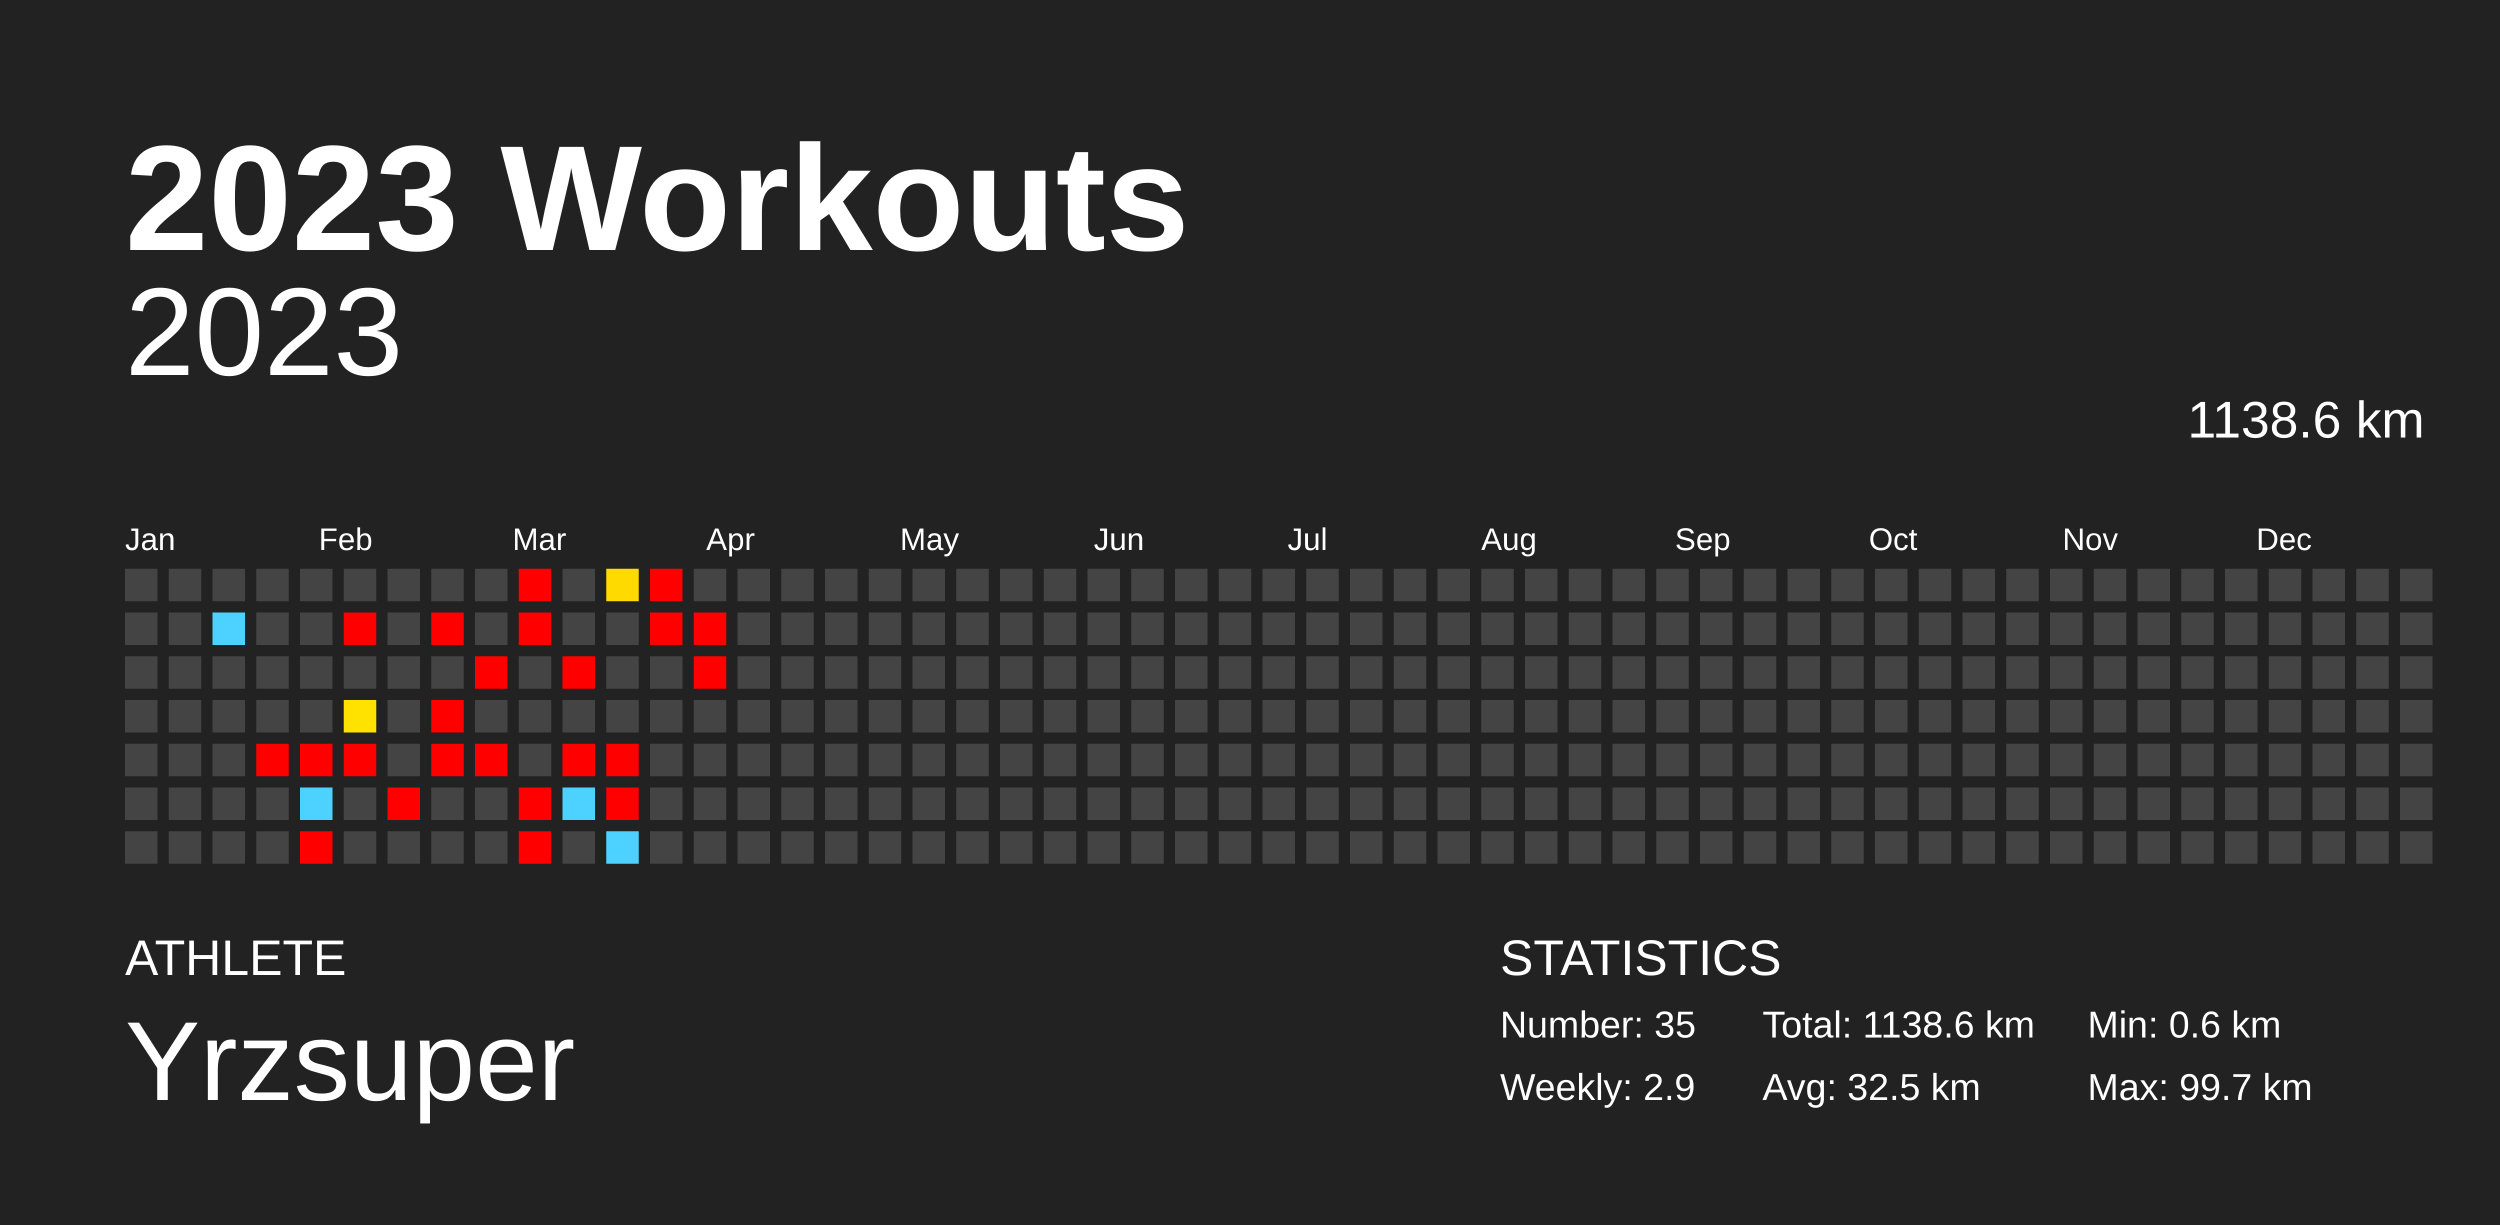
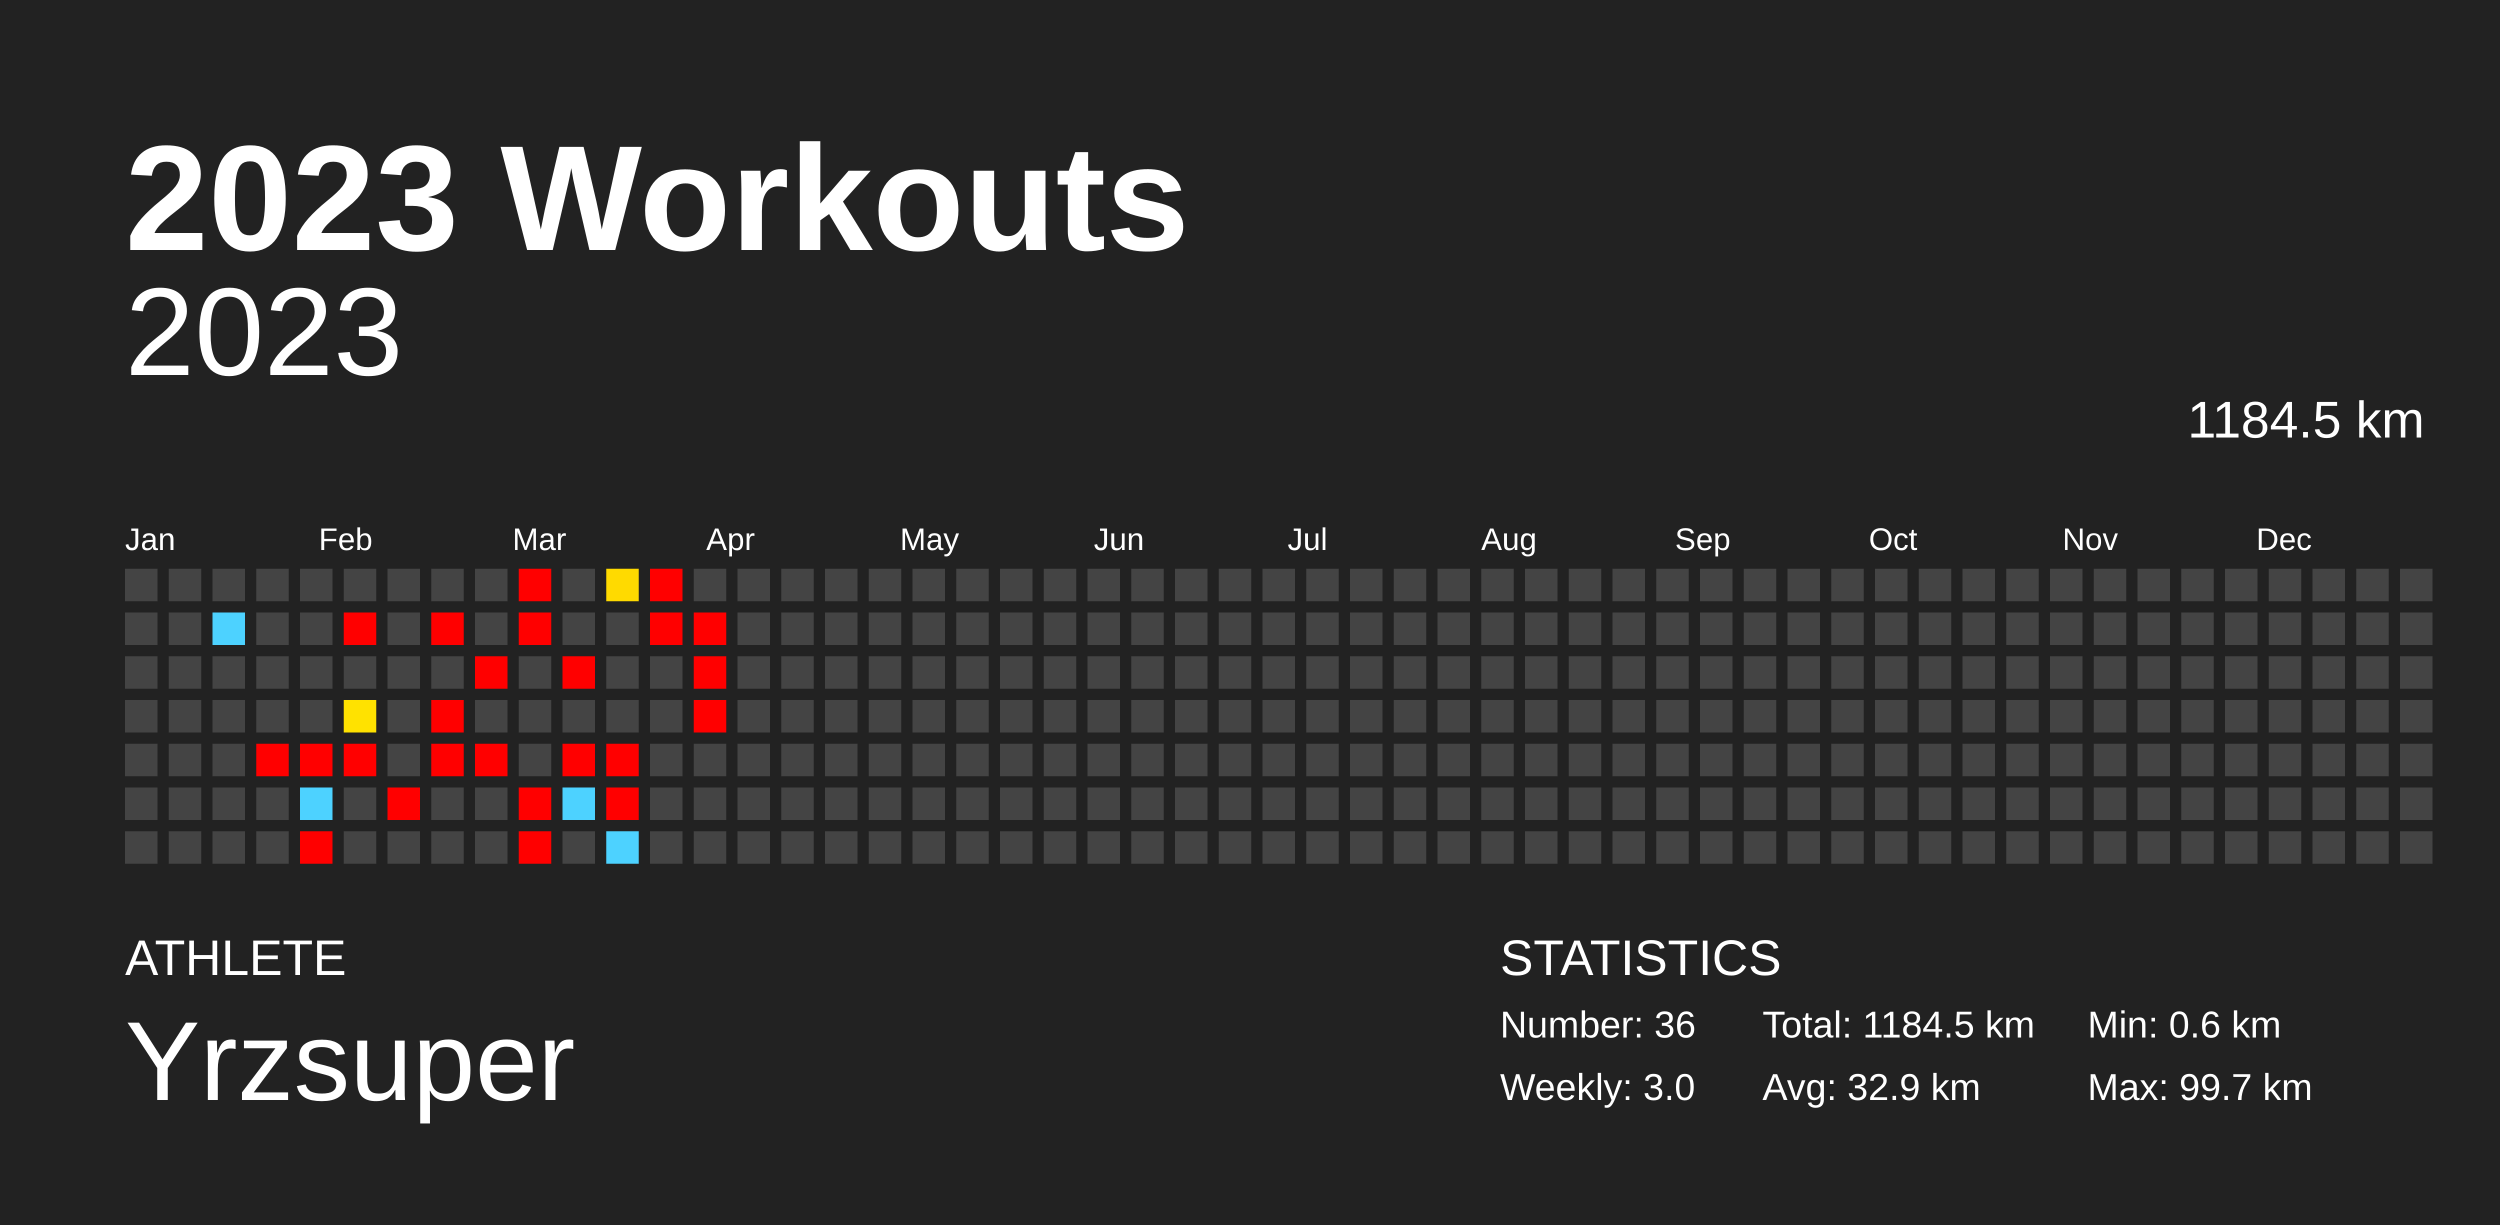
<svg xmlns="http://www.w3.org/2000/svg" baseProfile="full" height="98mm" version="1.1" viewBox="0,0,200,98" width="200mm">
  <defs />
  <rect fill="#222222" height="98" width="200" x="0" y="0" />
  <text fill="#FFFFFF" style="font-size:12px; font-family:Arial; font-weight:bold;" x="10" y="20">2023 Workouts</text>
  <text fill="#FFFFFF" style="font-size:4px; font-family:Arial" x="10" y="78">ATHLETE</text>
  <text fill="#FFFFFF" style="font-size:9px; font-family:Arial" x="10" y="88">Yrzsuper</text>
  <text fill="#FFFFFF" style="font-size:4px; font-family:Arial" x="120" y="78">STATISTICS</text>
-   <text fill="#FFFFFF" style="font-size:3px; font-family:Arial" x="120" y="83">Number: 35</text>
-   <text fill="#FFFFFF" style="font-size:3px; font-family:Arial" x="120" y="88">Weekly: 2.9</text>
-   <text fill="#FFFFFF" style="font-size:3px; font-family:Arial" x="141" y="83">Total: 1138.6 km</text>
-   <text fill="#FFFFFF" style="font-size:3px; font-family:Arial" x="141" y="88">Avg: 32.5 km</text>
+   <text fill="#FFFFFF" style="font-size:3px; font-family:Arial" x="120" y="83">Number: 36</text>
+   <text fill="#FFFFFF" style="font-size:3px; font-family:Arial" x="120" y="88">Weekly: 3.0</text>
+   <text fill="#FFFFFF" style="font-size:3px; font-family:Arial" x="141" y="83">Total: 1184.5 km</text>
+   <text fill="#FFFFFF" style="font-size:3px; font-family:Arial" x="141" y="88">Avg: 32.9 km</text>
  <text fill="#FFFFFF" style="font-size:3px; font-family:Arial" x="167" y="83">Min: 0.6 km</text>
  <text fill="#FFFFFF" style="font-size:3px; font-family:Arial" x="167" y="88">Max: 99.7 km</text>
  <text alignment-baseline="hanging" fill="#FFFFFF" style="font-size:10.0px; font-family:Arial;" x="10" y="30">2023</text>
-   <text alignment-baseline="hanging" fill="#FFFFFF" style="font-size:4.125px; font-family:Arial;" x="175" y="35">1138.6 km</text>
+   <text alignment-baseline="hanging" fill="#FFFFFF" style="font-size:4.125px; font-family:Arial;" x="175" y="35">1184.5 km</text>
  <text fill="#FFFFFF" style="font-size:2.5px; font-family:Arial" x="10.0" y="44">Jan</text>
  <text fill="#FFFFFF" style="font-size:2.5px; font-family:Arial" x="25.5" y="44">Feb</text>
  <text fill="#FFFFFF" style="font-size:2.5px; font-family:Arial" x="41.0" y="44">Mar</text>
  <text fill="#FFFFFF" style="font-size:2.5px; font-family:Arial" x="56.5" y="44">Apr</text>
  <text fill="#FFFFFF" style="font-size:2.5px; font-family:Arial" x="72.0" y="44">May</text>
  <text fill="#FFFFFF" style="font-size:2.5px; font-family:Arial" x="87.5" y="44">Jun</text>
  <text fill="#FFFFFF" style="font-size:2.5px; font-family:Arial" x="103.0" y="44">Jul</text>
  <text fill="#FFFFFF" style="font-size:2.5px; font-family:Arial" x="118.5" y="44">Aug</text>
  <text fill="#FFFFFF" style="font-size:2.5px; font-family:Arial" x="134.0" y="44">Sep</text>
  <text fill="#FFFFFF" style="font-size:2.5px; font-family:Arial" x="149.5" y="44">Oct</text>
  <text fill="#FFFFFF" style="font-size:2.5px; font-family:Arial" x="165.0" y="44">Nov</text>
  <text fill="#FFFFFF" style="font-size:2.5px; font-family:Arial" x="180.5" y="44">Dec</text>
  <rect fill="#444444" height="2.6" width="2.6" x="10.0" y="45.5" />
  <rect fill="#444444" height="2.6" width="2.6" x="10.0" y="49.0" />
  <rect fill="#444444" height="2.6" width="2.6" x="10.0" y="52.5" />
  <rect fill="#444444" height="2.6" width="2.6" x="10.0" y="56.0" />
  <rect fill="#444444" height="2.6" width="2.6" x="10.0" y="59.5" />
  <rect fill="#444444" height="2.6" width="2.6" x="10.0" y="63.0" />
  <rect fill="#444444" height="2.6" width="2.6" x="10.0" y="66.5" />
  <rect fill="#444444" height="2.6" width="2.6" x="13.5" y="45.5" />
  <rect fill="#444444" height="2.6" width="2.6" x="13.5" y="49.0" />
  <rect fill="#444444" height="2.6" width="2.6" x="13.5" y="52.5" />
  <rect fill="#444444" height="2.6" width="2.6" x="13.5" y="56.0" />
  <rect fill="#444444" height="2.6" width="2.6" x="13.5" y="59.5" />
  <rect fill="#444444" height="2.6" width="2.6" x="13.5" y="63.0" />
  <rect fill="#444444" height="2.6" width="2.6" x="13.5" y="66.5" />
  <rect fill="#444444" height="2.6" width="2.6" x="17.0" y="45.5" />
  <rect fill="#4dd2ff" height="2.6" width="2.6" x="17.0" y="49.0" />
  <rect fill="#444444" height="2.6" width="2.6" x="17.0" y="52.5" />
  <rect fill="#444444" height="2.6" width="2.6" x="17.0" y="56.0" />
  <rect fill="#444444" height="2.6" width="2.6" x="17.0" y="59.5" />
  <rect fill="#444444" height="2.6" width="2.6" x="17.0" y="63.0" />
  <rect fill="#444444" height="2.6" width="2.6" x="17.0" y="66.5" />
  <rect fill="#444444" height="2.6" width="2.6" x="20.5" y="45.5" />
  <rect fill="#444444" height="2.6" width="2.6" x="20.5" y="49.0" />
  <rect fill="#444444" height="2.6" width="2.6" x="20.5" y="52.5" />
  <rect fill="#444444" height="2.6" width="2.6" x="20.5" y="56.0" />
  <rect fill="red" height="2.6" width="2.6" x="20.5" y="59.5" />
  <rect fill="#444444" height="2.6" width="2.6" x="20.5" y="63.0" />
  <rect fill="#444444" height="2.6" width="2.6" x="20.5" y="66.5" />
  <rect fill="#444444" height="2.6" width="2.6" x="24.0" y="45.5" />
  <rect fill="#444444" height="2.6" width="2.6" x="24.0" y="49.0" />
  <rect fill="#444444" height="2.6" width="2.6" x="24.0" y="52.5" />
  <rect fill="#444444" height="2.6" width="2.6" x="24.0" y="56.0" />
  <rect fill="red" height="2.6" width="2.6" x="24.0" y="59.5" />
  <rect fill="#4dd2ff" height="2.6" width="2.6" x="24.0" y="63.0" />
  <rect fill="red" height="2.6" width="2.6" x="24.0" y="66.5" />
  <rect fill="#444444" height="2.6" width="2.6" x="27.5" y="45.5" />
  <rect fill="red" height="2.6" width="2.6" x="27.5" y="49.0" />
  <rect fill="#444444" height="2.6" width="2.6" x="27.5" y="52.5" />
  <rect fill="#ffe200" height="2.6" width="2.6" x="27.5" y="56.0" />
  <rect fill="red" height="2.6" width="2.6" x="27.5" y="59.5" />
  <rect fill="#444444" height="2.6" width="2.6" x="27.5" y="63.0" />
  <rect fill="#444444" height="2.6" width="2.6" x="27.5" y="66.5" />
  <rect fill="#444444" height="2.6" width="2.6" x="31.0" y="45.5" />
  <rect fill="#444444" height="2.6" width="2.6" x="31.0" y="49.0" />
  <rect fill="#444444" height="2.6" width="2.6" x="31.0" y="52.5" />
  <rect fill="#444444" height="2.6" width="2.6" x="31.0" y="56.0" />
  <rect fill="#444444" height="2.6" width="2.6" x="31.0" y="59.5" />
  <rect fill="red" height="2.6" width="2.6" x="31.0" y="63.0" />
  <rect fill="#444444" height="2.6" width="2.6" x="31.0" y="66.5" />
  <rect fill="#444444" height="2.6" width="2.6" x="34.5" y="45.5" />
  <rect fill="red" height="2.6" width="2.6" x="34.5" y="49.0" />
  <rect fill="#444444" height="2.6" width="2.6" x="34.5" y="52.5" />
  <rect fill="red" height="2.6" width="2.6" x="34.5" y="56.0" />
  <rect fill="red" height="2.6" width="2.6" x="34.5" y="59.5" />
  <rect fill="#444444" height="2.6" width="2.6" x="34.5" y="63.0" />
  <rect fill="#444444" height="2.6" width="2.6" x="34.5" y="66.5" />
  <rect fill="#444444" height="2.6" width="2.6" x="38.0" y="45.5" />
  <rect fill="#444444" height="2.6" width="2.6" x="38.0" y="49.0" />
  <rect fill="red" height="2.6" width="2.6" x="38.0" y="52.5" />
  <rect fill="#444444" height="2.6" width="2.6" x="38.0" y="56.0" />
  <rect fill="red" height="2.6" width="2.6" x="38.0" y="59.5" />
  <rect fill="#444444" height="2.6" width="2.6" x="38.0" y="63.0" />
  <rect fill="#444444" height="2.6" width="2.6" x="38.0" y="66.5" />
  <rect fill="red" height="2.6" width="2.6" x="41.5" y="45.5" />
  <rect fill="red" height="2.6" width="2.6" x="41.5" y="49.0" />
  <rect fill="#444444" height="2.6" width="2.6" x="41.5" y="52.5" />
  <rect fill="#444444" height="2.6" width="2.6" x="41.5" y="56.0" />
  <rect fill="#444444" height="2.6" width="2.6" x="41.5" y="59.5" />
  <rect fill="red" height="2.6" width="2.6" x="41.5" y="63.0" />
  <rect fill="red" height="2.6" width="2.6" x="41.5" y="66.5" />
  <rect fill="#444444" height="2.6" width="2.6" x="45.0" y="45.5" />
  <rect fill="#444444" height="2.6" width="2.6" x="45.0" y="49.0" />
  <rect fill="red" height="2.6" width="2.6" x="45.0" y="52.5" />
  <rect fill="#444444" height="2.6" width="2.6" x="45.0" y="56.0" />
  <rect fill="red" height="2.6" width="2.6" x="45.0" y="59.5" />
  <rect fill="#4dd2ff" height="2.6" width="2.6" x="45.0" y="63.0" />
  <rect fill="#444444" height="2.6" width="2.6" x="45.0" y="66.5" />
  <rect fill="#ffda00" height="2.6" width="2.6" x="48.5" y="45.5" />
  <rect fill="#444444" height="2.6" width="2.6" x="48.5" y="49.0" />
  <rect fill="#444444" height="2.6" width="2.6" x="48.5" y="52.5" />
  <rect fill="#444444" height="2.6" width="2.6" x="48.5" y="56.0" />
  <rect fill="red" height="2.6" width="2.6" x="48.5" y="59.5" />
  <rect fill="red" height="2.6" width="2.6" x="48.5" y="63.0" />
  <rect fill="#4dd2ff" height="2.6" width="2.6" x="48.5" y="66.5" />
  <rect fill="red" height="2.6" width="2.6" x="52.0" y="45.5" />
  <rect fill="red" height="2.6" width="2.6" x="52.0" y="49.0" />
  <rect fill="#444444" height="2.6" width="2.6" x="52.0" y="52.5" />
  <rect fill="#444444" height="2.6" width="2.6" x="52.0" y="56.0" />
  <rect fill="#444444" height="2.6" width="2.6" x="52.0" y="59.5" />
  <rect fill="#444444" height="2.6" width="2.6" x="52.0" y="63.0" />
  <rect fill="#444444" height="2.6" width="2.6" x="52.0" y="66.5" />
  <rect fill="#444444" height="2.6" width="2.6" x="55.5" y="45.5" />
  <rect fill="red" height="2.6" width="2.6" x="55.5" y="49.0" />
  <rect fill="red" height="2.6" width="2.6" x="55.5" y="52.5" />
-   <rect fill="#444444" height="2.6" width="2.6" x="55.5" y="56.0" />
+   <rect fill="red" height="2.6" width="2.6" x="55.5" y="56.0" />
  <rect fill="#444444" height="2.6" width="2.6" x="55.5" y="59.5" />
  <rect fill="#444444" height="2.6" width="2.6" x="55.5" y="63.0" />
  <rect fill="#444444" height="2.6" width="2.6" x="55.5" y="66.5" />
  <rect fill="#444444" height="2.6" width="2.6" x="59.0" y="45.5" />
  <rect fill="#444444" height="2.6" width="2.6" x="59.0" y="49.0" />
  <rect fill="#444444" height="2.6" width="2.6" x="59.0" y="52.5" />
  <rect fill="#444444" height="2.6" width="2.6" x="59.0" y="56.0" />
  <rect fill="#444444" height="2.6" width="2.6" x="59.0" y="59.5" />
  <rect fill="#444444" height="2.6" width="2.6" x="59.0" y="63.0" />
  <rect fill="#444444" height="2.6" width="2.6" x="59.0" y="66.5" />
  <rect fill="#444444" height="2.6" width="2.6" x="62.5" y="45.5" />
  <rect fill="#444444" height="2.6" width="2.6" x="62.5" y="49.0" />
  <rect fill="#444444" height="2.6" width="2.6" x="62.5" y="52.5" />
  <rect fill="#444444" height="2.6" width="2.6" x="62.5" y="56.0" />
  <rect fill="#444444" height="2.6" width="2.6" x="62.5" y="59.5" />
  <rect fill="#444444" height="2.6" width="2.6" x="62.5" y="63.0" />
  <rect fill="#444444" height="2.6" width="2.6" x="62.5" y="66.5" />
  <rect fill="#444444" height="2.6" width="2.6" x="66.0" y="45.5" />
  <rect fill="#444444" height="2.6" width="2.6" x="66.0" y="49.0" />
  <rect fill="#444444" height="2.6" width="2.6" x="66.0" y="52.5" />
  <rect fill="#444444" height="2.6" width="2.6" x="66.0" y="56.0" />
  <rect fill="#444444" height="2.6" width="2.6" x="66.0" y="59.5" />
  <rect fill="#444444" height="2.6" width="2.6" x="66.0" y="63.0" />
  <rect fill="#444444" height="2.6" width="2.6" x="66.0" y="66.5" />
  <rect fill="#444444" height="2.6" width="2.6" x="69.5" y="45.5" />
  <rect fill="#444444" height="2.6" width="2.6" x="69.5" y="49.0" />
  <rect fill="#444444" height="2.6" width="2.6" x="69.5" y="52.5" />
  <rect fill="#444444" height="2.6" width="2.6" x="69.5" y="56.0" />
  <rect fill="#444444" height="2.6" width="2.6" x="69.5" y="59.5" />
  <rect fill="#444444" height="2.6" width="2.6" x="69.5" y="63.0" />
  <rect fill="#444444" height="2.6" width="2.6" x="69.5" y="66.5" />
  <rect fill="#444444" height="2.6" width="2.6" x="73.0" y="45.5" />
  <rect fill="#444444" height="2.6" width="2.6" x="73.0" y="49.0" />
  <rect fill="#444444" height="2.6" width="2.6" x="73.0" y="52.5" />
  <rect fill="#444444" height="2.6" width="2.6" x="73.0" y="56.0" />
  <rect fill="#444444" height="2.6" width="2.6" x="73.0" y="59.5" />
  <rect fill="#444444" height="2.6" width="2.6" x="73.0" y="63.0" />
  <rect fill="#444444" height="2.6" width="2.6" x="73.0" y="66.5" />
  <rect fill="#444444" height="2.6" width="2.6" x="76.5" y="45.5" />
  <rect fill="#444444" height="2.6" width="2.6" x="76.5" y="49.0" />
  <rect fill="#444444" height="2.6" width="2.6" x="76.5" y="52.5" />
  <rect fill="#444444" height="2.6" width="2.6" x="76.5" y="56.0" />
  <rect fill="#444444" height="2.6" width="2.6" x="76.5" y="59.5" />
  <rect fill="#444444" height="2.6" width="2.6" x="76.5" y="63.0" />
  <rect fill="#444444" height="2.6" width="2.6" x="76.5" y="66.5" />
  <rect fill="#444444" height="2.6" width="2.6" x="80.0" y="45.5" />
  <rect fill="#444444" height="2.6" width="2.6" x="80.0" y="49.0" />
  <rect fill="#444444" height="2.6" width="2.6" x="80.0" y="52.5" />
  <rect fill="#444444" height="2.6" width="2.6" x="80.0" y="56.0" />
  <rect fill="#444444" height="2.6" width="2.6" x="80.0" y="59.5" />
  <rect fill="#444444" height="2.6" width="2.6" x="80.0" y="63.0" />
  <rect fill="#444444" height="2.6" width="2.6" x="80.0" y="66.5" />
  <rect fill="#444444" height="2.6" width="2.6" x="83.5" y="45.5" />
  <rect fill="#444444" height="2.6" width="2.6" x="83.5" y="49.0" />
  <rect fill="#444444" height="2.6" width="2.6" x="83.5" y="52.5" />
  <rect fill="#444444" height="2.6" width="2.6" x="83.5" y="56.0" />
  <rect fill="#444444" height="2.6" width="2.6" x="83.5" y="59.5" />
  <rect fill="#444444" height="2.6" width="2.6" x="83.5" y="63.0" />
  <rect fill="#444444" height="2.6" width="2.6" x="83.5" y="66.5" />
  <rect fill="#444444" height="2.6" width="2.6" x="87.0" y="45.5" />
  <rect fill="#444444" height="2.6" width="2.6" x="87.0" y="49.0" />
  <rect fill="#444444" height="2.6" width="2.6" x="87.0" y="52.5" />
  <rect fill="#444444" height="2.6" width="2.6" x="87.0" y="56.0" />
  <rect fill="#444444" height="2.6" width="2.6" x="87.0" y="59.5" />
  <rect fill="#444444" height="2.6" width="2.6" x="87.0" y="63.0" />
  <rect fill="#444444" height="2.6" width="2.6" x="87.0" y="66.5" />
  <rect fill="#444444" height="2.6" width="2.6" x="90.5" y="45.5" />
  <rect fill="#444444" height="2.6" width="2.6" x="90.5" y="49.0" />
  <rect fill="#444444" height="2.6" width="2.6" x="90.5" y="52.5" />
  <rect fill="#444444" height="2.6" width="2.6" x="90.5" y="56.0" />
  <rect fill="#444444" height="2.6" width="2.6" x="90.5" y="59.5" />
  <rect fill="#444444" height="2.6" width="2.6" x="90.5" y="63.0" />
  <rect fill="#444444" height="2.6" width="2.6" x="90.5" y="66.5" />
  <rect fill="#444444" height="2.6" width="2.6" x="94.0" y="45.5" />
  <rect fill="#444444" height="2.6" width="2.6" x="94.0" y="49.0" />
  <rect fill="#444444" height="2.6" width="2.6" x="94.0" y="52.5" />
  <rect fill="#444444" height="2.6" width="2.6" x="94.0" y="56.0" />
  <rect fill="#444444" height="2.6" width="2.6" x="94.0" y="59.5" />
  <rect fill="#444444" height="2.6" width="2.6" x="94.0" y="63.0" />
  <rect fill="#444444" height="2.6" width="2.6" x="94.0" y="66.5" />
  <rect fill="#444444" height="2.6" width="2.6" x="97.5" y="45.5" />
  <rect fill="#444444" height="2.6" width="2.6" x="97.5" y="49.0" />
  <rect fill="#444444" height="2.6" width="2.6" x="97.5" y="52.5" />
  <rect fill="#444444" height="2.6" width="2.6" x="97.5" y="56.0" />
  <rect fill="#444444" height="2.6" width="2.6" x="97.5" y="59.5" />
  <rect fill="#444444" height="2.6" width="2.6" x="97.5" y="63.0" />
  <rect fill="#444444" height="2.6" width="2.6" x="97.5" y="66.5" />
  <rect fill="#444444" height="2.6" width="2.6" x="101.0" y="45.5" />
  <rect fill="#444444" height="2.6" width="2.6" x="101.0" y="49.0" />
  <rect fill="#444444" height="2.6" width="2.6" x="101.0" y="52.5" />
  <rect fill="#444444" height="2.6" width="2.6" x="101.0" y="56.0" />
  <rect fill="#444444" height="2.6" width="2.6" x="101.0" y="59.5" />
  <rect fill="#444444" height="2.6" width="2.6" x="101.0" y="63.0" />
  <rect fill="#444444" height="2.6" width="2.6" x="101.0" y="66.5" />
  <rect fill="#444444" height="2.6" width="2.6" x="104.5" y="45.5" />
  <rect fill="#444444" height="2.6" width="2.6" x="104.5" y="49.0" />
  <rect fill="#444444" height="2.6" width="2.6" x="104.5" y="52.5" />
  <rect fill="#444444" height="2.6" width="2.6" x="104.5" y="56.0" />
  <rect fill="#444444" height="2.6" width="2.6" x="104.5" y="59.5" />
  <rect fill="#444444" height="2.6" width="2.6" x="104.5" y="63.0" />
  <rect fill="#444444" height="2.6" width="2.6" x="104.5" y="66.5" />
  <rect fill="#444444" height="2.6" width="2.6" x="108.0" y="45.5" />
  <rect fill="#444444" height="2.6" width="2.6" x="108.0" y="49.0" />
  <rect fill="#444444" height="2.6" width="2.6" x="108.0" y="52.5" />
  <rect fill="#444444" height="2.6" width="2.6" x="108.0" y="56.0" />
  <rect fill="#444444" height="2.6" width="2.6" x="108.0" y="59.5" />
  <rect fill="#444444" height="2.6" width="2.6" x="108.0" y="63.0" />
  <rect fill="#444444" height="2.6" width="2.6" x="108.0" y="66.5" />
  <rect fill="#444444" height="2.6" width="2.6" x="111.5" y="45.5" />
  <rect fill="#444444" height="2.6" width="2.6" x="111.5" y="49.0" />
  <rect fill="#444444" height="2.6" width="2.6" x="111.5" y="52.5" />
  <rect fill="#444444" height="2.6" width="2.6" x="111.5" y="56.0" />
  <rect fill="#444444" height="2.6" width="2.6" x="111.5" y="59.5" />
  <rect fill="#444444" height="2.6" width="2.6" x="111.5" y="63.0" />
  <rect fill="#444444" height="2.6" width="2.6" x="111.5" y="66.5" />
  <rect fill="#444444" height="2.6" width="2.6" x="115.0" y="45.5" />
  <rect fill="#444444" height="2.6" width="2.6" x="115.0" y="49.0" />
  <rect fill="#444444" height="2.6" width="2.6" x="115.0" y="52.5" />
  <rect fill="#444444" height="2.6" width="2.6" x="115.0" y="56.0" />
  <rect fill="#444444" height="2.6" width="2.6" x="115.0" y="59.5" />
  <rect fill="#444444" height="2.6" width="2.6" x="115.0" y="63.0" />
  <rect fill="#444444" height="2.6" width="2.6" x="115.0" y="66.5" />
  <rect fill="#444444" height="2.6" width="2.6" x="118.5" y="45.5" />
  <rect fill="#444444" height="2.6" width="2.6" x="118.5" y="49.0" />
  <rect fill="#444444" height="2.6" width="2.6" x="118.5" y="52.5" />
  <rect fill="#444444" height="2.6" width="2.6" x="118.5" y="56.0" />
  <rect fill="#444444" height="2.6" width="2.6" x="118.5" y="59.5" />
  <rect fill="#444444" height="2.6" width="2.6" x="118.5" y="63.0" />
  <rect fill="#444444" height="2.6" width="2.6" x="118.5" y="66.5" />
  <rect fill="#444444" height="2.6" width="2.6" x="122.0" y="45.5" />
  <rect fill="#444444" height="2.6" width="2.6" x="122.0" y="49.0" />
  <rect fill="#444444" height="2.6" width="2.6" x="122.0" y="52.5" />
  <rect fill="#444444" height="2.6" width="2.6" x="122.0" y="56.0" />
  <rect fill="#444444" height="2.6" width="2.6" x="122.0" y="59.5" />
  <rect fill="#444444" height="2.6" width="2.6" x="122.0" y="63.0" />
  <rect fill="#444444" height="2.6" width="2.6" x="122.0" y="66.5" />
  <rect fill="#444444" height="2.6" width="2.6" x="125.5" y="45.5" />
  <rect fill="#444444" height="2.6" width="2.6" x="125.5" y="49.0" />
  <rect fill="#444444" height="2.6" width="2.6" x="125.5" y="52.5" />
  <rect fill="#444444" height="2.6" width="2.6" x="125.5" y="56.0" />
  <rect fill="#444444" height="2.6" width="2.6" x="125.5" y="59.5" />
  <rect fill="#444444" height="2.6" width="2.6" x="125.5" y="63.0" />
  <rect fill="#444444" height="2.6" width="2.6" x="125.5" y="66.5" />
  <rect fill="#444444" height="2.6" width="2.6" x="129.0" y="45.5" />
  <rect fill="#444444" height="2.6" width="2.6" x="129.0" y="49.0" />
  <rect fill="#444444" height="2.6" width="2.6" x="129.0" y="52.5" />
  <rect fill="#444444" height="2.6" width="2.6" x="129.0" y="56.0" />
  <rect fill="#444444" height="2.6" width="2.6" x="129.0" y="59.5" />
  <rect fill="#444444" height="2.6" width="2.6" x="129.0" y="63.0" />
  <rect fill="#444444" height="2.6" width="2.6" x="129.0" y="66.5" />
  <rect fill="#444444" height="2.6" width="2.6" x="132.5" y="45.5" />
  <rect fill="#444444" height="2.6" width="2.6" x="132.5" y="49.0" />
  <rect fill="#444444" height="2.6" width="2.6" x="132.5" y="52.5" />
  <rect fill="#444444" height="2.6" width="2.6" x="132.5" y="56.0" />
  <rect fill="#444444" height="2.6" width="2.6" x="132.5" y="59.5" />
  <rect fill="#444444" height="2.6" width="2.6" x="132.5" y="63.0" />
  <rect fill="#444444" height="2.6" width="2.6" x="132.5" y="66.5" />
  <rect fill="#444444" height="2.6" width="2.6" x="136.0" y="45.5" />
  <rect fill="#444444" height="2.6" width="2.6" x="136.0" y="49.0" />
  <rect fill="#444444" height="2.6" width="2.6" x="136.0" y="52.5" />
  <rect fill="#444444" height="2.6" width="2.6" x="136.0" y="56.0" />
  <rect fill="#444444" height="2.6" width="2.6" x="136.0" y="59.5" />
  <rect fill="#444444" height="2.6" width="2.6" x="136.0" y="63.0" />
  <rect fill="#444444" height="2.6" width="2.6" x="136.0" y="66.5" />
  <rect fill="#444444" height="2.6" width="2.6" x="139.5" y="45.5" />
  <rect fill="#444444" height="2.6" width="2.6" x="139.5" y="49.0" />
  <rect fill="#444444" height="2.6" width="2.6" x="139.5" y="52.5" />
  <rect fill="#444444" height="2.6" width="2.6" x="139.5" y="56.0" />
  <rect fill="#444444" height="2.6" width="2.6" x="139.5" y="59.5" />
  <rect fill="#444444" height="2.6" width="2.6" x="139.5" y="63.0" />
  <rect fill="#444444" height="2.6" width="2.6" x="139.5" y="66.5" />
  <rect fill="#444444" height="2.6" width="2.6" x="143.0" y="45.5" />
  <rect fill="#444444" height="2.6" width="2.6" x="143.0" y="49.0" />
  <rect fill="#444444" height="2.6" width="2.6" x="143.0" y="52.5" />
  <rect fill="#444444" height="2.6" width="2.6" x="143.0" y="56.0" />
  <rect fill="#444444" height="2.6" width="2.6" x="143.0" y="59.5" />
  <rect fill="#444444" height="2.6" width="2.6" x="143.0" y="63.0" />
  <rect fill="#444444" height="2.6" width="2.6" x="143.0" y="66.5" />
  <rect fill="#444444" height="2.6" width="2.6" x="146.5" y="45.5" />
  <rect fill="#444444" height="2.6" width="2.6" x="146.5" y="49.0" />
  <rect fill="#444444" height="2.6" width="2.6" x="146.5" y="52.5" />
  <rect fill="#444444" height="2.6" width="2.6" x="146.5" y="56.0" />
  <rect fill="#444444" height="2.6" width="2.6" x="146.5" y="59.5" />
  <rect fill="#444444" height="2.6" width="2.6" x="146.5" y="63.0" />
  <rect fill="#444444" height="2.6" width="2.6" x="146.5" y="66.5" />
  <rect fill="#444444" height="2.6" width="2.6" x="150.0" y="45.5" />
  <rect fill="#444444" height="2.6" width="2.6" x="150.0" y="49.0" />
  <rect fill="#444444" height="2.6" width="2.6" x="150.0" y="52.5" />
  <rect fill="#444444" height="2.6" width="2.6" x="150.0" y="56.0" />
  <rect fill="#444444" height="2.6" width="2.6" x="150.0" y="59.5" />
  <rect fill="#444444" height="2.6" width="2.6" x="150.0" y="63.0" />
  <rect fill="#444444" height="2.6" width="2.6" x="150.0" y="66.5" />
  <rect fill="#444444" height="2.6" width="2.6" x="153.5" y="45.5" />
  <rect fill="#444444" height="2.6" width="2.6" x="153.5" y="49.0" />
  <rect fill="#444444" height="2.6" width="2.6" x="153.5" y="52.5" />
  <rect fill="#444444" height="2.6" width="2.6" x="153.5" y="56.0" />
  <rect fill="#444444" height="2.6" width="2.6" x="153.5" y="59.5" />
  <rect fill="#444444" height="2.6" width="2.6" x="153.5" y="63.0" />
  <rect fill="#444444" height="2.6" width="2.6" x="153.5" y="66.5" />
  <rect fill="#444444" height="2.6" width="2.6" x="157.0" y="45.5" />
  <rect fill="#444444" height="2.6" width="2.6" x="157.0" y="49.0" />
  <rect fill="#444444" height="2.6" width="2.6" x="157.0" y="52.5" />
  <rect fill="#444444" height="2.6" width="2.6" x="157.0" y="56.0" />
  <rect fill="#444444" height="2.6" width="2.6" x="157.0" y="59.5" />
  <rect fill="#444444" height="2.6" width="2.6" x="157.0" y="63.0" />
  <rect fill="#444444" height="2.6" width="2.6" x="157.0" y="66.5" />
  <rect fill="#444444" height="2.6" width="2.6" x="160.5" y="45.5" />
  <rect fill="#444444" height="2.6" width="2.6" x="160.5" y="49.0" />
  <rect fill="#444444" height="2.6" width="2.6" x="160.5" y="52.5" />
  <rect fill="#444444" height="2.6" width="2.6" x="160.5" y="56.0" />
  <rect fill="#444444" height="2.6" width="2.6" x="160.5" y="59.5" />
  <rect fill="#444444" height="2.6" width="2.6" x="160.5" y="63.0" />
  <rect fill="#444444" height="2.6" width="2.6" x="160.5" y="66.5" />
  <rect fill="#444444" height="2.6" width="2.6" x="164.0" y="45.5" />
  <rect fill="#444444" height="2.6" width="2.6" x="164.0" y="49.0" />
  <rect fill="#444444" height="2.6" width="2.6" x="164.0" y="52.5" />
  <rect fill="#444444" height="2.6" width="2.6" x="164.0" y="56.0" />
  <rect fill="#444444" height="2.6" width="2.6" x="164.0" y="59.5" />
  <rect fill="#444444" height="2.6" width="2.6" x="164.0" y="63.0" />
  <rect fill="#444444" height="2.6" width="2.6" x="164.0" y="66.5" />
  <rect fill="#444444" height="2.6" width="2.6" x="167.5" y="45.5" />
  <rect fill="#444444" height="2.6" width="2.6" x="167.5" y="49.0" />
  <rect fill="#444444" height="2.6" width="2.6" x="167.5" y="52.5" />
  <rect fill="#444444" height="2.6" width="2.6" x="167.5" y="56.0" />
  <rect fill="#444444" height="2.6" width="2.6" x="167.5" y="59.5" />
  <rect fill="#444444" height="2.6" width="2.6" x="167.5" y="63.0" />
  <rect fill="#444444" height="2.6" width="2.6" x="167.5" y="66.5" />
  <rect fill="#444444" height="2.6" width="2.6" x="171.0" y="45.5" />
  <rect fill="#444444" height="2.6" width="2.6" x="171.0" y="49.0" />
  <rect fill="#444444" height="2.6" width="2.6" x="171.0" y="52.5" />
  <rect fill="#444444" height="2.6" width="2.6" x="171.0" y="56.0" />
  <rect fill="#444444" height="2.6" width="2.6" x="171.0" y="59.5" />
  <rect fill="#444444" height="2.6" width="2.6" x="171.0" y="63.0" />
  <rect fill="#444444" height="2.6" width="2.6" x="171.0" y="66.5" />
  <rect fill="#444444" height="2.6" width="2.6" x="174.5" y="45.5" />
  <rect fill="#444444" height="2.6" width="2.6" x="174.5" y="49.0" />
  <rect fill="#444444" height="2.6" width="2.6" x="174.5" y="52.5" />
  <rect fill="#444444" height="2.6" width="2.6" x="174.5" y="56.0" />
  <rect fill="#444444" height="2.6" width="2.6" x="174.5" y="59.5" />
  <rect fill="#444444" height="2.6" width="2.6" x="174.5" y="63.0" />
  <rect fill="#444444" height="2.6" width="2.6" x="174.5" y="66.5" />
  <rect fill="#444444" height="2.6" width="2.6" x="178.0" y="45.5" />
  <rect fill="#444444" height="2.6" width="2.6" x="178.0" y="49.0" />
  <rect fill="#444444" height="2.6" width="2.6" x="178.0" y="52.5" />
  <rect fill="#444444" height="2.6" width="2.6" x="178.0" y="56.0" />
  <rect fill="#444444" height="2.6" width="2.6" x="178.0" y="59.5" />
  <rect fill="#444444" height="2.6" width="2.6" x="178.0" y="63.0" />
  <rect fill="#444444" height="2.6" width="2.6" x="178.0" y="66.5" />
  <rect fill="#444444" height="2.6" width="2.6" x="181.5" y="45.5" />
  <rect fill="#444444" height="2.6" width="2.6" x="181.5" y="49.0" />
  <rect fill="#444444" height="2.6" width="2.6" x="181.5" y="52.5" />
  <rect fill="#444444" height="2.6" width="2.6" x="181.5" y="56.0" />
  <rect fill="#444444" height="2.6" width="2.6" x="181.5" y="59.5" />
  <rect fill="#444444" height="2.6" width="2.6" x="181.5" y="63.0" />
  <rect fill="#444444" height="2.6" width="2.6" x="181.5" y="66.5" />
  <rect fill="#444444" height="2.6" width="2.6" x="185.0" y="45.5" />
  <rect fill="#444444" height="2.6" width="2.6" x="185.0" y="49.0" />
  <rect fill="#444444" height="2.6" width="2.6" x="185.0" y="52.5" />
  <rect fill="#444444" height="2.6" width="2.6" x="185.0" y="56.0" />
  <rect fill="#444444" height="2.6" width="2.6" x="185.0" y="59.5" />
  <rect fill="#444444" height="2.6" width="2.6" x="185.0" y="63.0" />
  <rect fill="#444444" height="2.6" width="2.6" x="185.0" y="66.5" />
  <rect fill="#444444" height="2.6" width="2.6" x="188.5" y="45.5" />
  <rect fill="#444444" height="2.6" width="2.6" x="188.5" y="49.0" />
  <rect fill="#444444" height="2.6" width="2.6" x="188.5" y="52.5" />
  <rect fill="#444444" height="2.6" width="2.6" x="188.5" y="56.0" />
  <rect fill="#444444" height="2.6" width="2.6" x="188.5" y="59.5" />
  <rect fill="#444444" height="2.6" width="2.6" x="188.5" y="63.0" />
  <rect fill="#444444" height="2.6" width="2.6" x="188.5" y="66.5" />
  <rect fill="#444444" height="2.6" width="2.6" x="192.0" y="45.5" />
  <rect fill="#444444" height="2.6" width="2.6" x="192.0" y="49.0" />
  <rect fill="#444444" height="2.6" width="2.6" x="192.0" y="52.5" />
  <rect fill="#444444" height="2.6" width="2.6" x="192.0" y="56.0" />
  <rect fill="#444444" height="2.6" width="2.6" x="192.0" y="59.5" />
  <rect fill="#444444" height="2.6" width="2.6" x="192.0" y="63.0" />
  <rect fill="#444444" height="2.6" width="2.6" x="192.0" y="66.5" />
</svg>
